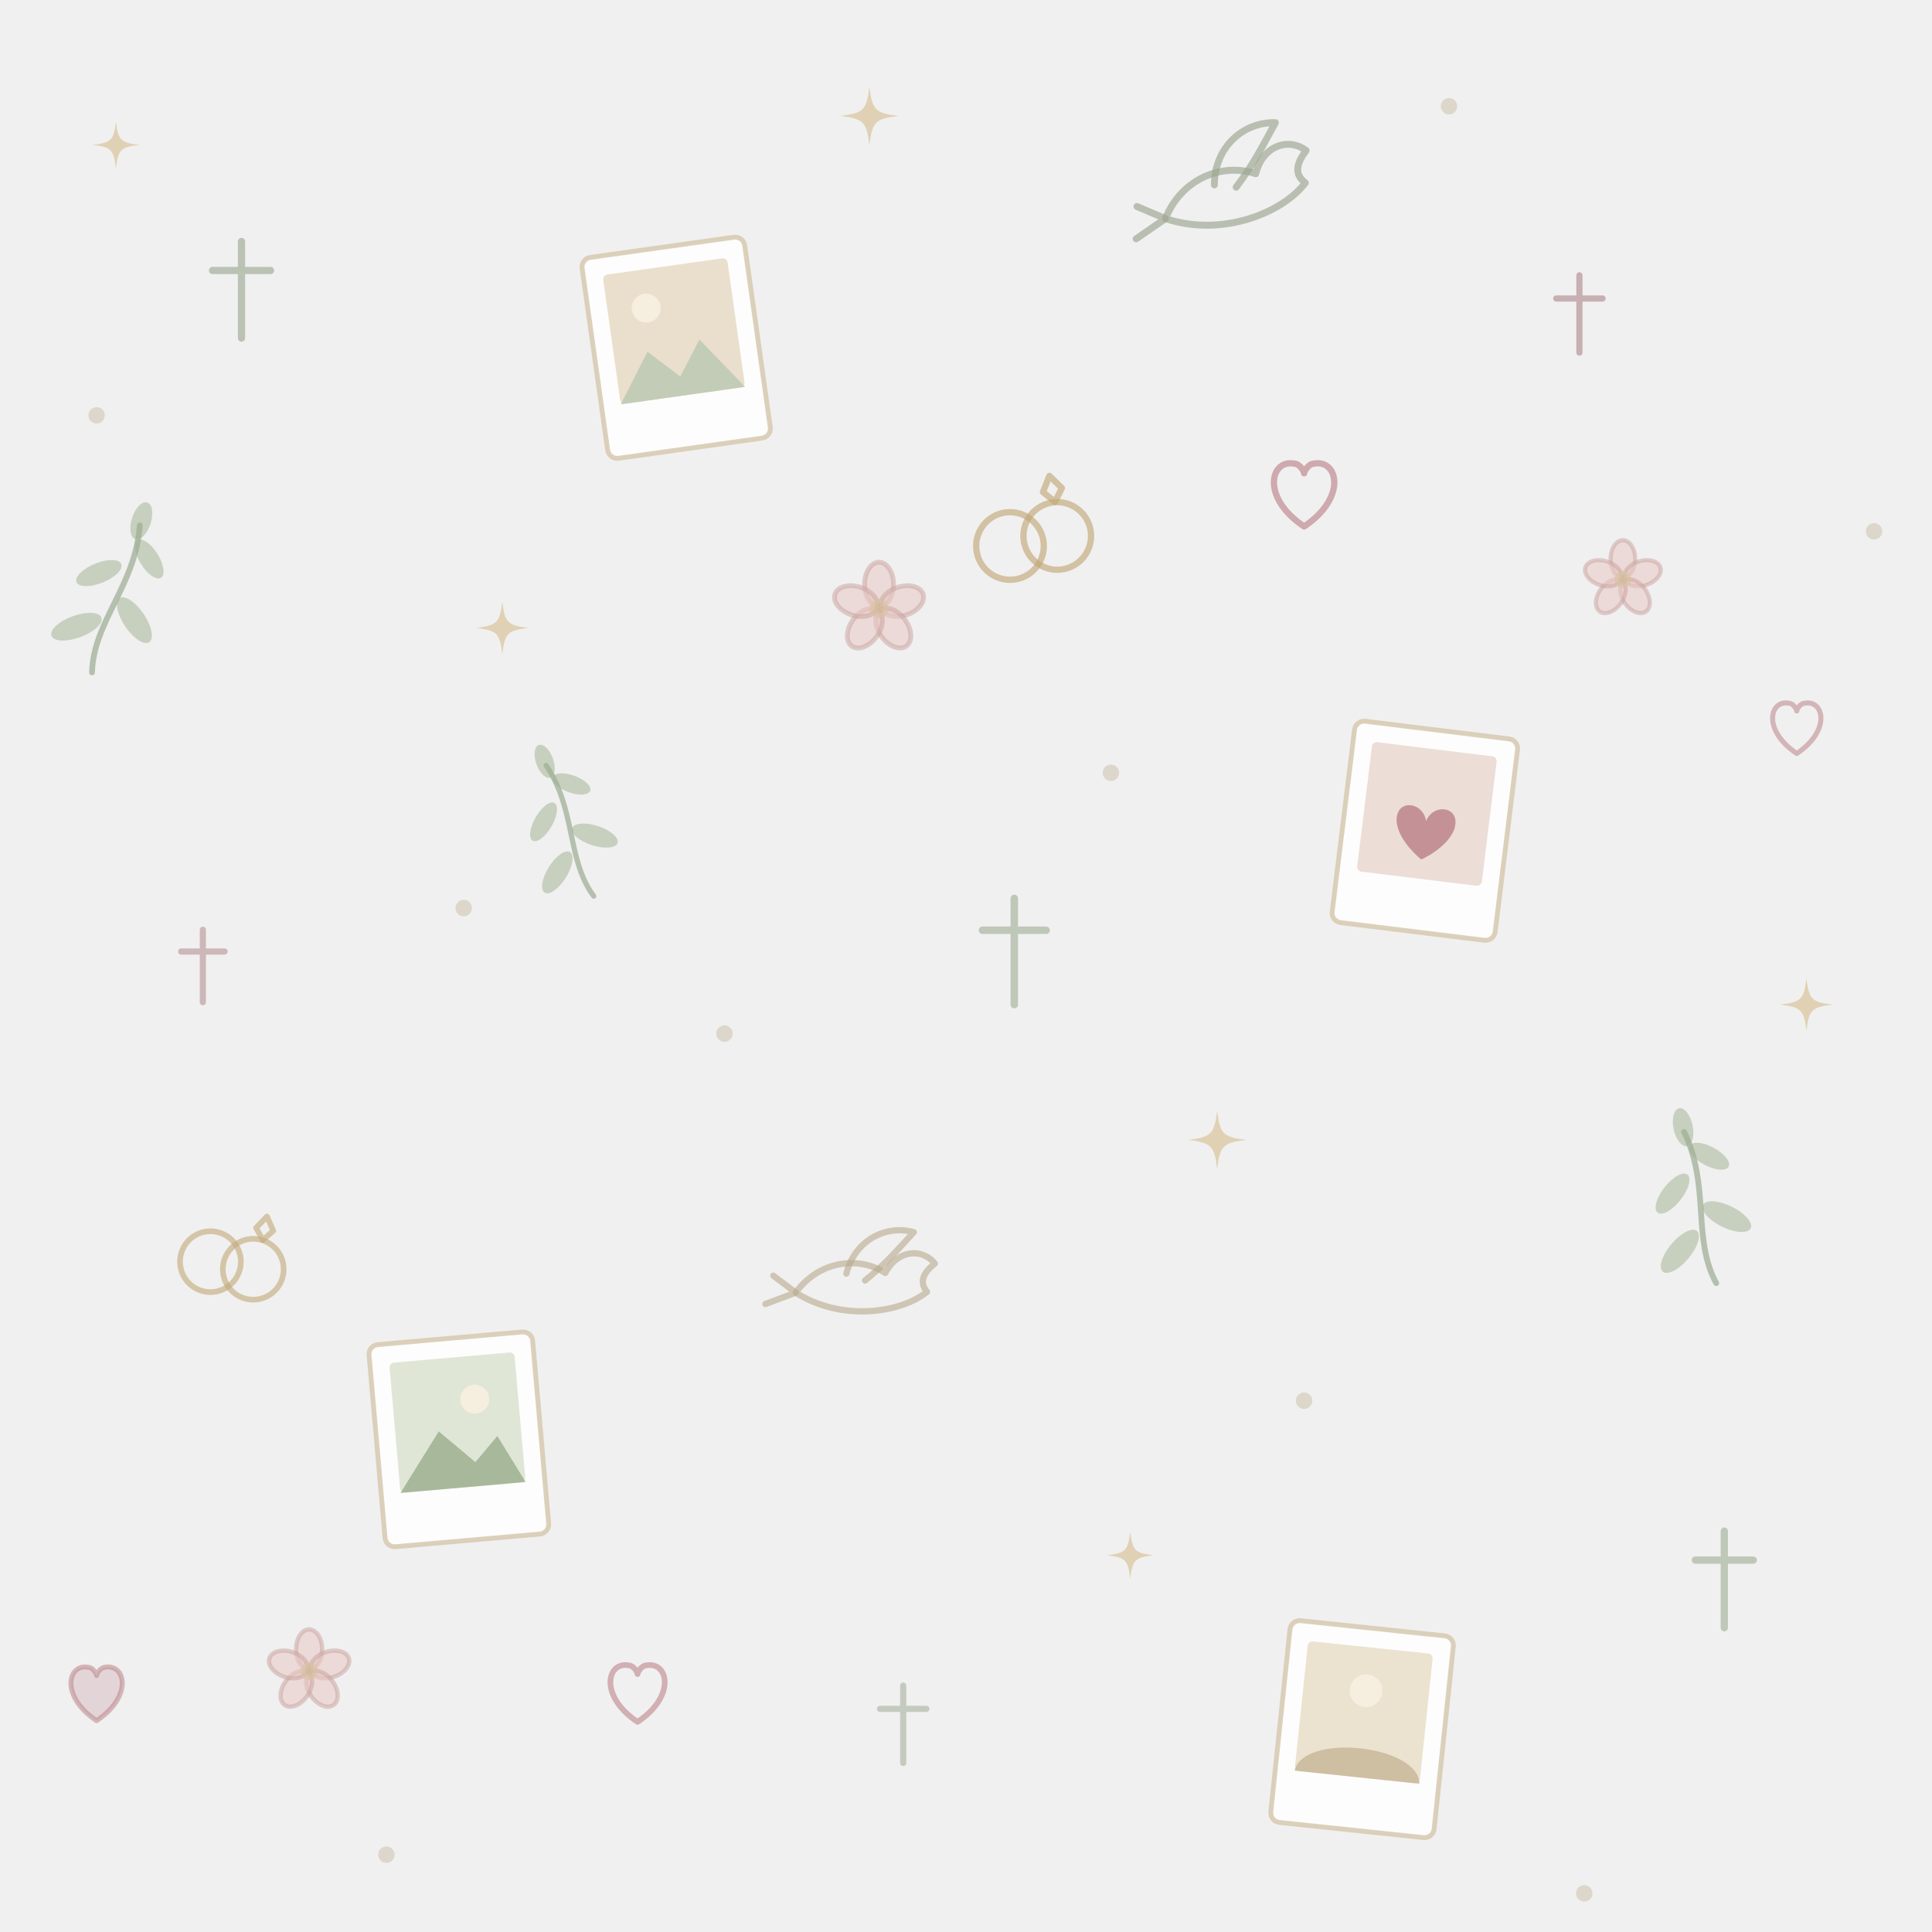
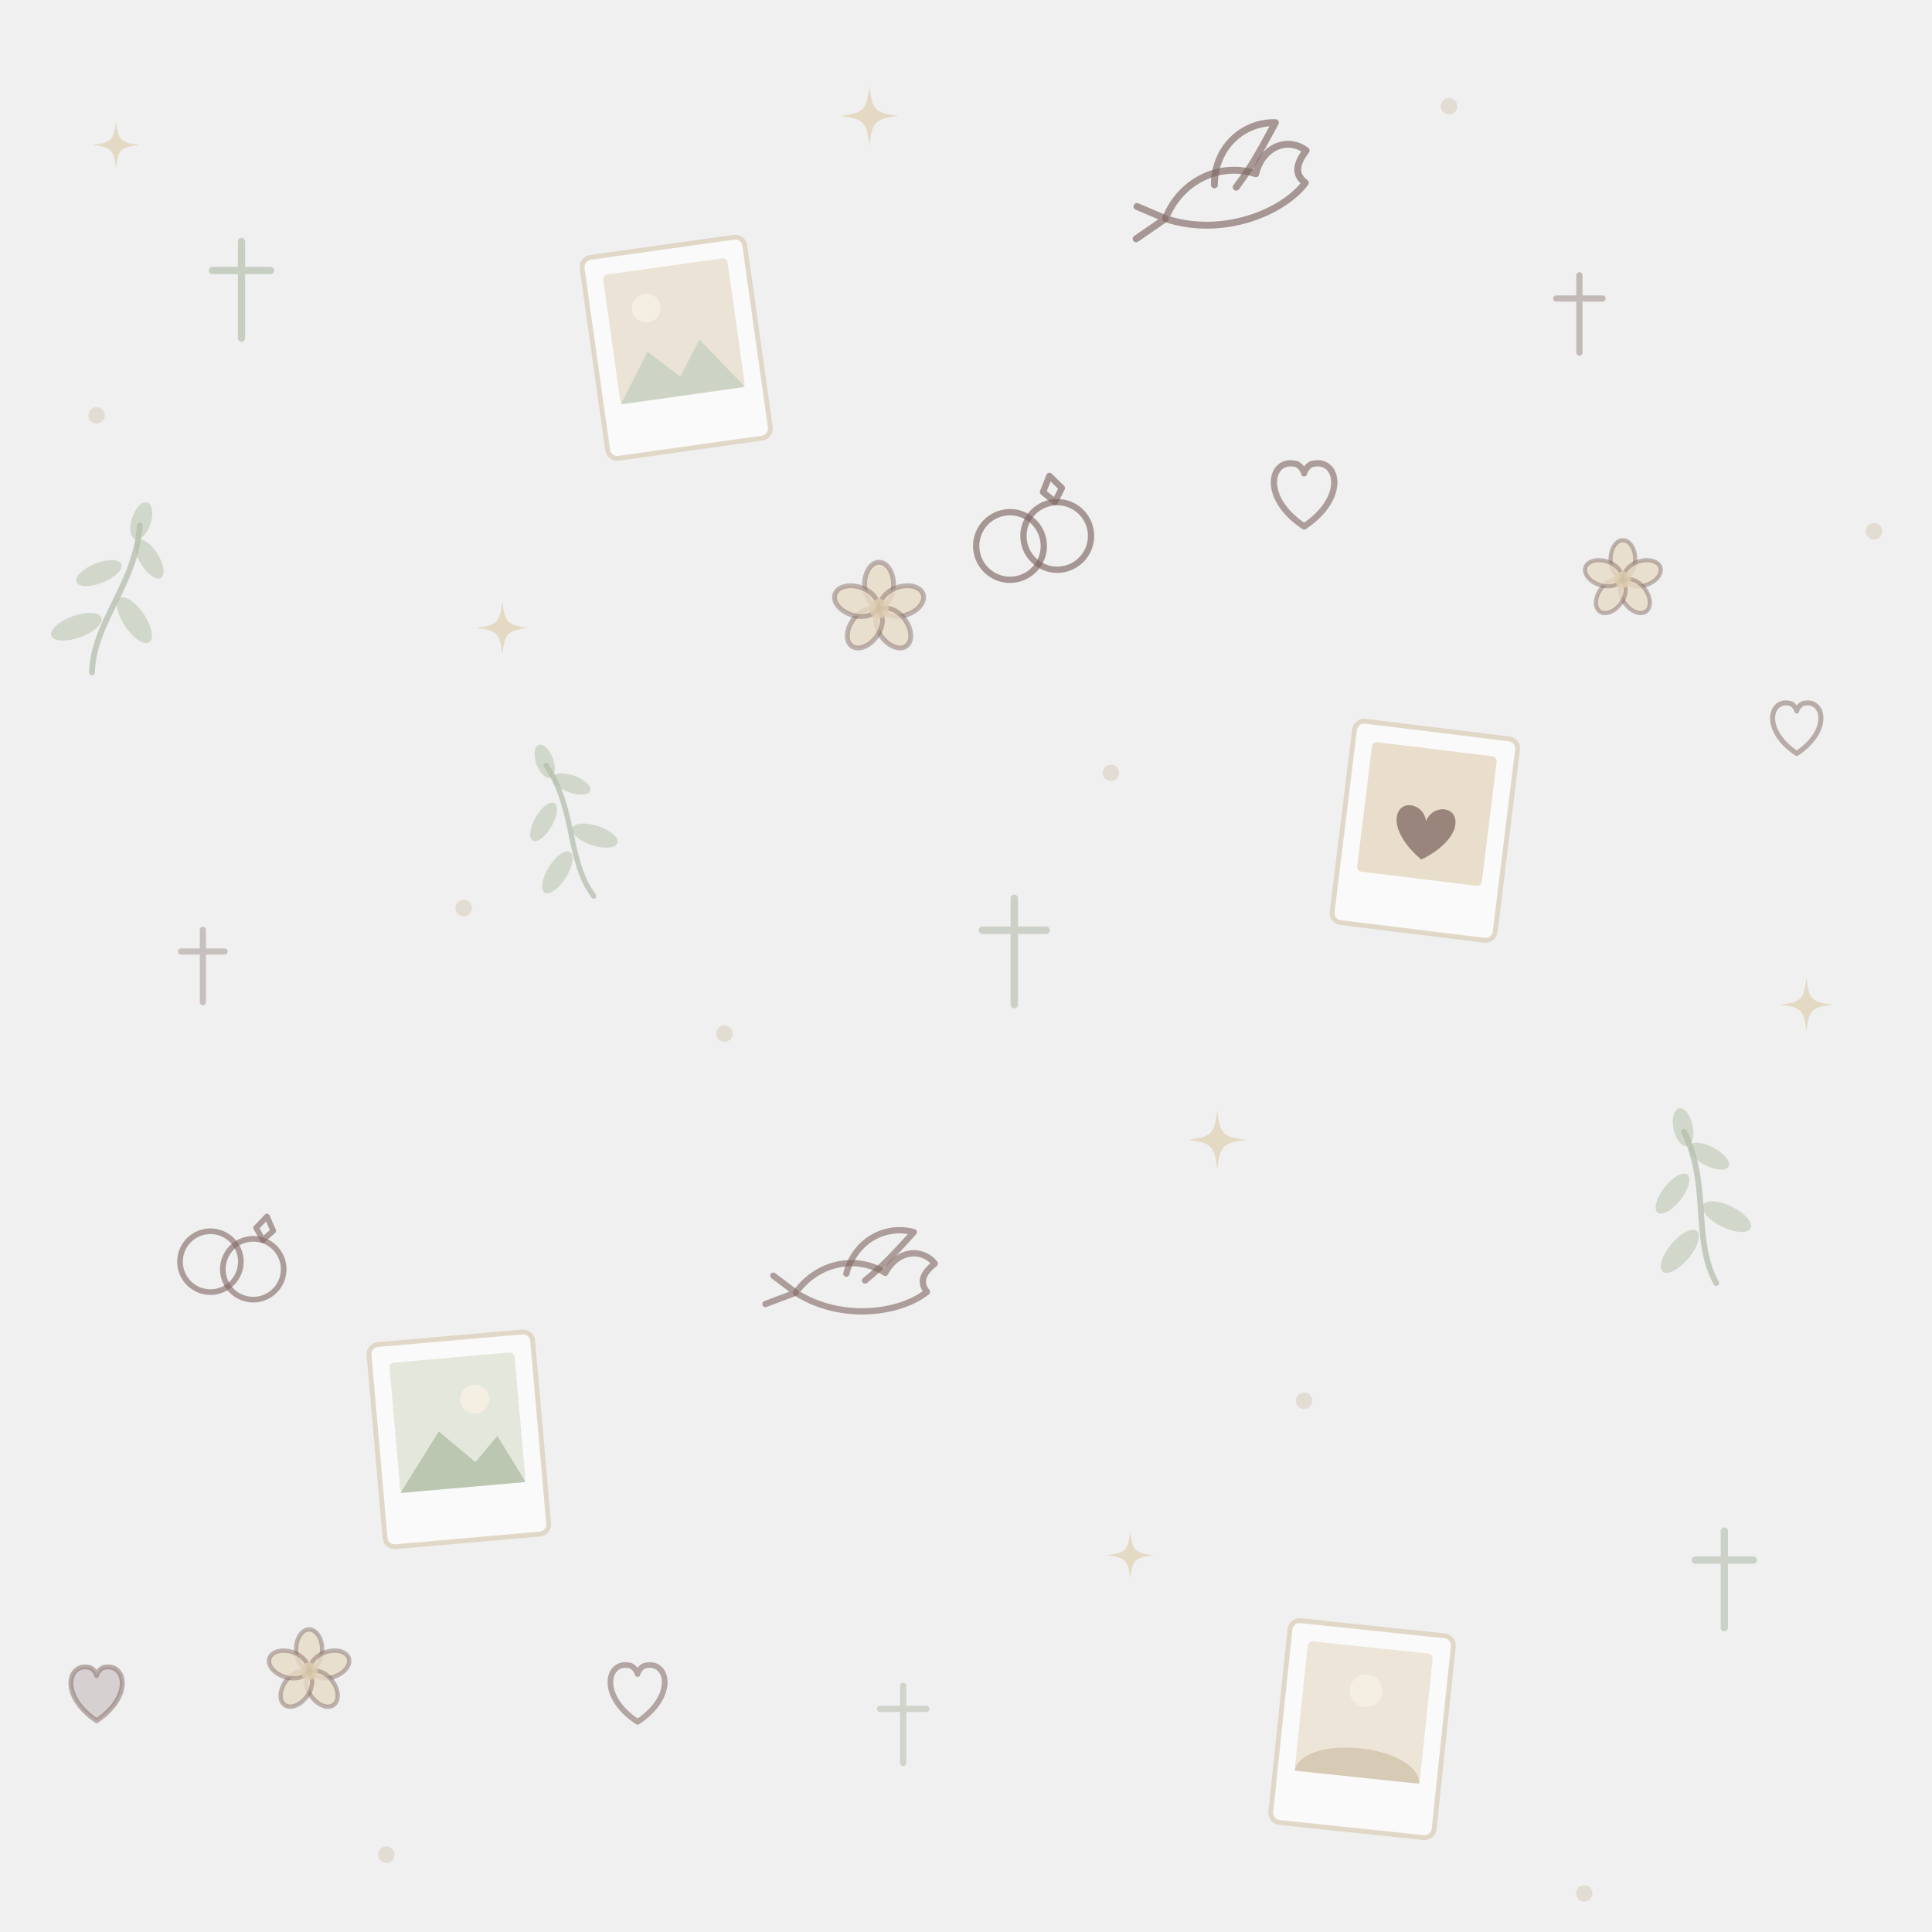
<svg xmlns="http://www.w3.org/2000/svg" width="400" height="400" viewBox="0 0 400 400">
  <defs>
    <path id="p-cruz" d="M0 -10V10M-6 -4H6" />
    <g id="p-paloma">
      <path d="M-13 3C-9 -4 -1 -6 5 -3C7 -8 12 -9 15 -6C13 -4 12 -2 14 0C9 5 -3 8 -13 3Z" />
      <path d="M-3 -2C-2 -9 4 -13 10 -12C7 -8 5 -5 1 -1" />
      <path d="M-13 3L-19 6M-13 3L-18 0" />
    </g>
    <g id="p-ramita">
      <path d="M0 16C-3 6 3 -4 0 -16" fill="none" />
      <ellipse cx="-6" cy="8" rx="5.5" ry="2.3" transform="rotate(-38 -6 8)" stroke="none" />
      <ellipse cx="5" cy="3" rx="5.5" ry="2.3" transform="rotate(38 5 3)" stroke="none" />
      <ellipse cx="-5" cy="-4" rx="5" ry="2.1" transform="rotate(-40 -5 -4)" stroke="none" />
      <ellipse cx="4" cy="-10" rx="4.6" ry="2" transform="rotate(40 4 -10)" stroke="none" />
      <ellipse cx="0" cy="-17" rx="2" ry="4" stroke="none" />
    </g>
    <g id="p-anillos">
      <circle cx="-5" cy="0" r="7" />
      <circle cx="5" cy="0" r="7" />
      <path d="M4 -9.5L6 -12.5L8 -9.5L6 -7Z" />
    </g>
    <path id="p-corazon" d="M0 5C-9 -1 -7 -9 -2 -8C-1 -8 0 -6.5 0 -6C0 -6.5 1 -8 2 -8C7 -9 9 -1 0 5Z" />
    <g id="p-flor">
      <ellipse cx="0" cy="-5" rx="3" ry="4.6" />
      <ellipse cx="0" cy="-5" rx="3" ry="4.6" transform="rotate(72)" />
      <ellipse cx="0" cy="-5" rx="3" ry="4.6" transform="rotate(144)" />
      <ellipse cx="0" cy="-5" rx="3" ry="4.6" transform="rotate(216)" />
      <ellipse cx="0" cy="-5" rx="3" ry="4.6" transform="rotate(288)" />
      <circle r="2" fill="#D9C49A" stroke="none" />
    </g>
    <path id="p-destello" d="M0 -6C.6 -1.2 1.2 -.6 6 0C1.2 .6 .6 1.2 0 6C-.6 1.2 -1.2 .6 -6 0C-1.2 -.6 -.6 -1.2 0 -6Z" />
  </defs>
-   <g fill="none" stroke-linecap="round" stroke-linejoin="round">
-     <use class="cruz" href="#p-cruz" transform="translate(50 60)" stroke="#8E9F82" stroke-opacity=".55" stroke-width="1.5" />
-     <use class="cruz" href="#p-cruz" transform="translate(327 65) scale(.8)" stroke="#8C4F55" stroke-opacity=".4" stroke-width="1.6" />
-     <use class="cruz" href="#p-cruz" transform="translate(210 197) scale(1.1)" stroke="#8E9F82" stroke-opacity=".5" stroke-width="1.4" />
-     <use class="cruz" href="#p-cruz" transform="translate(42 200) scale(.75)" stroke="#8C4F55" stroke-opacity=".35" stroke-width="1.7" />
-     <use class="cruz" href="#p-cruz" transform="translate(357 327)" stroke="#8E9F82" stroke-opacity=".5" stroke-width="1.5" />
-     <use class="cruz" href="#p-cruz" transform="translate(187 357) scale(.8)" stroke="#8E9F82" stroke-opacity=".45" stroke-width="1.6" />
-     <use class="paloma" href="#p-paloma" transform="translate(255 40) rotate(-8) scale(1.1)" stroke="#9AA58F" stroke-opacity=".65" stroke-width="1.3" />
-     <use class="paloma" href="#p-paloma" transform="translate(178 266) rotate(6)" stroke="#B8A98D" stroke-opacity=".6" stroke-width="1.3" />
-     <use class="anillos" href="#p-anillos" transform="translate(214 112) rotate(-12)" stroke="#C2A878" stroke-opacity=".65" stroke-width="1.3" />
-     <use class="anillos" href="#p-anillos" transform="translate(48 262) rotate(10) scale(.9)" stroke="#C2A878" stroke-opacity=".6" stroke-width="1.3" />
-     <use class="corazon" href="#p-corazon" transform="translate(270 104)" stroke="#B77A80" stroke-opacity=".6" stroke-width="1.3" />
-     <use class="corazon" href="#p-corazon" transform="translate(132 352) scale(.9)" stroke="#B77A80" stroke-opacity=".55" stroke-width="1.3" />
-     <use class="corazon" href="#p-corazon" transform="translate(372 152) scale(.8)" stroke="#B77A80" stroke-opacity=".5" stroke-width="1.3" />
-     <use class="corazon" href="#p-corazon" transform="translate(20 352) scale(.85)" fill="#B77A80" fill-opacity=".22" stroke="#B77A80" stroke-opacity=".5" stroke-width="1.2" />
-   </g>
-   <g fill="#9FB08F" fill-opacity=".5" stroke="#8E9F82" stroke-opacity=".6" stroke-width="1.2" stroke-linecap="round">
-     <use class="ramita" href="#p-ramita" transform="translate(24 124) rotate(18)" />
-     <use class="ramita" href="#p-ramita" transform="translate(352 250) rotate(-12)" />
-     <use class="ramita" href="#p-ramita" transform="translate(118 172) rotate(-20) scale(.9)" />
-   </g>
-   <g fill="#E8C9C4" fill-opacity=".55" stroke="#C9A29E" stroke-opacity=".5" stroke-width="1">
-     <use class="flor" href="#p-flor" transform="translate(182 126)" />
-     <use class="flor" href="#p-flor" transform="translate(336 120) scale(.85)" />
-     <use class="flor" href="#p-flor" transform="translate(64 346) scale(.9)" />
-   </g>
-   <g fill="#D9C49A" fill-opacity=".7">
-     <use class="destello" href="#p-destello" transform="translate(180 24)" />
-     <use class="destello" href="#p-destello" transform="translate(24 30) scale(.8)" />
-     <use class="destello" href="#p-destello" transform="translate(104 130) scale(.9)" />
-     <use class="destello" href="#p-destello" transform="translate(252 236)" />
-     <use class="destello" href="#p-destello" transform="translate(234 322) scale(.8)" />
-     <use class="destello" href="#p-destello" transform="translate(374 208) scale(.9)" />
-   </g>
-   <g fill="#C7B79B" fill-opacity=".45">
-     <circle cx="96" cy="188" r="1.7" />
-     <circle cx="300" cy="22" r="1.7" />
-     <circle cx="388" cy="110" r="1.7" />
-     <circle cx="80" cy="384" r="1.7" />
-     <circle cx="270" cy="290" r="1.7" />
-     <circle cx="20" cy="86" r="1.7" />
-     <circle cx="150" cy="214" r="1.7" />
-     <circle cx="328" cy="392" r="1.7" />
-     <circle cx="230" cy="160" r="1.7" />
-   </g>
-   <g class="foto" transform="translate(140 72) rotate(-8)">
-     <rect x="-17" y="-21" width="34" height="42" rx="2" fill="#fff" fill-opacity=".85" stroke="#D8CBB4" stroke-opacity=".9" stroke-width="1" />
-     <rect x="-13" y="-17" width="26" height="27" rx="1" fill="#E7DCC7" fill-opacity=".9" />
-     <circle cx="-5" cy="-9" r="3" fill="#F6EEDF" />
-     <path d="M-13 10L-6 0L0 6L5 -1L13 10Z" fill="#BFCAB5" fill-opacity=".9" />
-   </g>
-   <g class="foto" transform="translate(295 172) rotate(7)">
-     <rect x="-17" y="-21" width="34" height="42" rx="2" fill="#fff" fill-opacity=".85" stroke="#D8CBB4" stroke-opacity=".9" stroke-width="1" />
-     <rect x="-13" y="-17" width="26" height="27" rx="1" fill="#EAD9D3" fill-opacity=".9" />
-     <path d="M0 -2C-1 -6 -7 -6 -6 -1C-5 3 0 6 0 6C0 6 5 3 6 -1C7 -6 1 -6 0 -2Z" fill="#B77A80" fill-opacity=".75" />
-   </g>
-   <g class="foto" transform="translate(95 298) rotate(-5)">
-     <rect x="-17" y="-21" width="34" height="42" rx="2" fill="#fff" fill-opacity=".85" stroke="#D8CBB4" stroke-opacity=".9" stroke-width="1" />
-     <rect x="-13" y="-17" width="26" height="27" rx="1" fill="#DDE3D2" fill-opacity=".9" />
-     <circle cx="4" cy="-8" r="3" fill="#F6EEDF" />
-     <path d="M-13 10L-4 -2L3 5L8 0L13 10Z" fill="#9FB08F" fill-opacity=".85" />
-   </g>
-   <g class="foto" transform="translate(282 358) rotate(6)">
-     <rect x="-17" y="-21" width="34" height="42" rx="2" fill="#fff" fill-opacity=".85" stroke="#D8CBB4" stroke-opacity=".9" stroke-width="1" />
-     <rect x="-13" y="-17" width="26" height="27" rx="1" fill="#E9DFCB" fill-opacity=".9" />
-     <circle cx="0" cy="-8" r="3.4" fill="#F6EEDF" />
-     <path d="M-13 10C-12 2 12 2 13 10Z" fill="#C9B79A" fill-opacity=".85" />
+   <g class="mosaico" opacity=".75">
+     <g fill="none" stroke-linecap="round" stroke-linejoin="round">
+       <use class="cruz" href="#p-cruz" transform="translate(50 60)" stroke="#8E9F82" stroke-opacity=".55" stroke-width="1.5" />
+       <use class="cruz" href="#p-cruz" transform="translate(327 65) scale(.8)" stroke="#5A3A33" stroke-opacity=".4" stroke-width="1.6" />
+       <use class="cruz" href="#p-cruz" transform="translate(210 197) scale(1.1)" stroke="#8E9F82" stroke-opacity=".5" stroke-width="1.4" />
+       <use class="cruz" href="#p-cruz" transform="translate(42 200) scale(.75)" stroke="#5A3A33" stroke-opacity=".35" stroke-width="1.7" />
+       <use class="cruz" href="#p-cruz" transform="translate(357 327)" stroke="#8E9F82" stroke-opacity=".5" stroke-width="1.5" />
+       <use class="cruz" href="#p-cruz" transform="translate(187 357) scale(.8)" stroke="#8E9F82" stroke-opacity=".45" stroke-width="1.6" />
+       <use class="paloma" href="#p-paloma" transform="translate(255 40) rotate(-8) scale(1.1)" stroke="#5A3A33" stroke-opacity=".65" stroke-width="1.3" />
+       <use class="paloma" href="#p-paloma" transform="translate(178 266) rotate(6)" stroke="#5A3A33" stroke-opacity=".6" stroke-width="1.3" />
+       <use class="anillos" href="#p-anillos" transform="translate(214 112) rotate(-12)" stroke="#5A3A33" stroke-opacity=".65" stroke-width="1.3" />
+       <use class="anillos" href="#p-anillos" transform="translate(48 262) rotate(10) scale(.9)" stroke="#5A3A33" stroke-opacity=".6" stroke-width="1.3" />
+       <use class="corazon" href="#p-corazon" transform="translate(270 104)" stroke="#5A3A33" stroke-opacity=".6" stroke-width="1.3" />
+       <use class="corazon" href="#p-corazon" transform="translate(132 352) scale(.9)" stroke="#5A3A33" stroke-opacity=".55" stroke-width="1.3" />
+       <use class="corazon" href="#p-corazon" transform="translate(372 152) scale(.8)" stroke="#5A3A33" stroke-opacity=".5" stroke-width="1.3" />
+       <use class="corazon" href="#p-corazon" transform="translate(20 352) scale(.85)" fill="#5A3A33" fill-opacity=".22" stroke="#5A3A33" stroke-opacity=".5" stroke-width="1.2" />
+     </g>
+     <g fill="#9FB08F" fill-opacity=".5" stroke="#8E9F82" stroke-opacity=".6" stroke-width="1.2" stroke-linecap="round">
+       <use class="ramita" href="#p-ramita" transform="translate(24 124) rotate(18)" />
+       <use class="ramita" href="#p-ramita" transform="translate(352 250) rotate(-12)" />
+       <use class="ramita" href="#p-ramita" transform="translate(118 172) rotate(-20) scale(.9)" />
+     </g>
+     <g fill="#E4D3B8" fill-opacity=".8" stroke="#5A3A33" stroke-opacity=".45" stroke-width="1">
+       <use class="flor" href="#p-flor" transform="translate(182 126)" />
+       <use class="flor" href="#p-flor" transform="translate(336 120) scale(.85)" />
+       <use class="flor" href="#p-flor" transform="translate(64 346) scale(.9)" />
+     </g>
+     <g fill="#D9C49A" fill-opacity=".7">
+       <use class="destello" href="#p-destello" transform="translate(180 24)" />
+       <use class="destello" href="#p-destello" transform="translate(24 30) scale(.8)" />
+       <use class="destello" href="#p-destello" transform="translate(104 130) scale(.9)" />
+       <use class="destello" href="#p-destello" transform="translate(252 236)" />
+       <use class="destello" href="#p-destello" transform="translate(234 322) scale(.8)" />
+       <use class="destello" href="#p-destello" transform="translate(374 208) scale(.9)" />
+     </g>
+     <g fill="#C7B79B" fill-opacity=".45">
+       <circle cx="96" cy="188" r="1.7" />
+       <circle cx="300" cy="22" r="1.7" />
+       <circle cx="388" cy="110" r="1.7" />
+       <circle cx="80" cy="384" r="1.7" />
+       <circle cx="270" cy="290" r="1.7" />
+       <circle cx="20" cy="86" r="1.7" />
+       <circle cx="150" cy="214" r="1.7" />
+       <circle cx="328" cy="392" r="1.7" />
+       <circle cx="230" cy="160" r="1.7" />
+     </g>
+     <g class="foto" transform="translate(140 72) rotate(-8)">
+       <rect x="-17" y="-21" width="34" height="42" rx="2" fill="#fff" fill-opacity=".85" stroke="#D8CBB4" stroke-opacity=".9" stroke-width="1" />
+       <rect x="-13" y="-17" width="26" height="27" rx="1" fill="#E7DCC7" fill-opacity=".9" />
+       <circle cx="-5" cy="-9" r="3" fill="#F6EEDF" />
+       <path d="M-13 10L-6 0L0 6L5 -1L13 10Z" fill="#BFCAB5" fill-opacity=".9" />
+     </g>
+     <g class="foto" transform="translate(295 172) rotate(7)">
+       <rect x="-17" y="-21" width="34" height="42" rx="2" fill="#fff" fill-opacity=".85" stroke="#D8CBB4" stroke-opacity=".9" stroke-width="1" />
+       <rect x="-13" y="-17" width="26" height="27" rx="1" fill="#E4D3B8" fill-opacity=".9" />
+       <path d="M0 -2C-1 -6 -7 -6 -6 -1C-5 3 0 6 0 6C0 6 5 3 6 -1C7 -6 1 -6 0 -2Z" fill="#5A3A33" fill-opacity=".75" />
+     </g>
+     <g class="foto" transform="translate(95 298) rotate(-5)">
+       <rect x="-17" y="-21" width="34" height="42" rx="2" fill="#fff" fill-opacity=".85" stroke="#D8CBB4" stroke-opacity=".9" stroke-width="1" />
+       <rect x="-13" y="-17" width="26" height="27" rx="1" fill="#DDE3D2" fill-opacity=".9" />
+       <circle cx="4" cy="-8" r="3" fill="#F6EEDF" />
+       <path d="M-13 10L-4 -2L3 5L8 0L13 10Z" fill="#9FB08F" fill-opacity=".85" />
+     </g>
+     <g class="foto" transform="translate(282 358) rotate(6)">
+       <rect x="-17" y="-21" width="34" height="42" rx="2" fill="#fff" fill-opacity=".85" stroke="#D8CBB4" stroke-opacity=".9" stroke-width="1" />
+       <rect x="-13" y="-17" width="26" height="27" rx="1" fill="#E9DFCB" fill-opacity=".9" />
+       <circle cx="0" cy="-8" r="3.4" fill="#F6EEDF" />
+       <path d="M-13 10C-12 2 12 2 13 10Z" fill="#C9B79A" fill-opacity=".85" />
+     </g>
  </g>
</svg>
